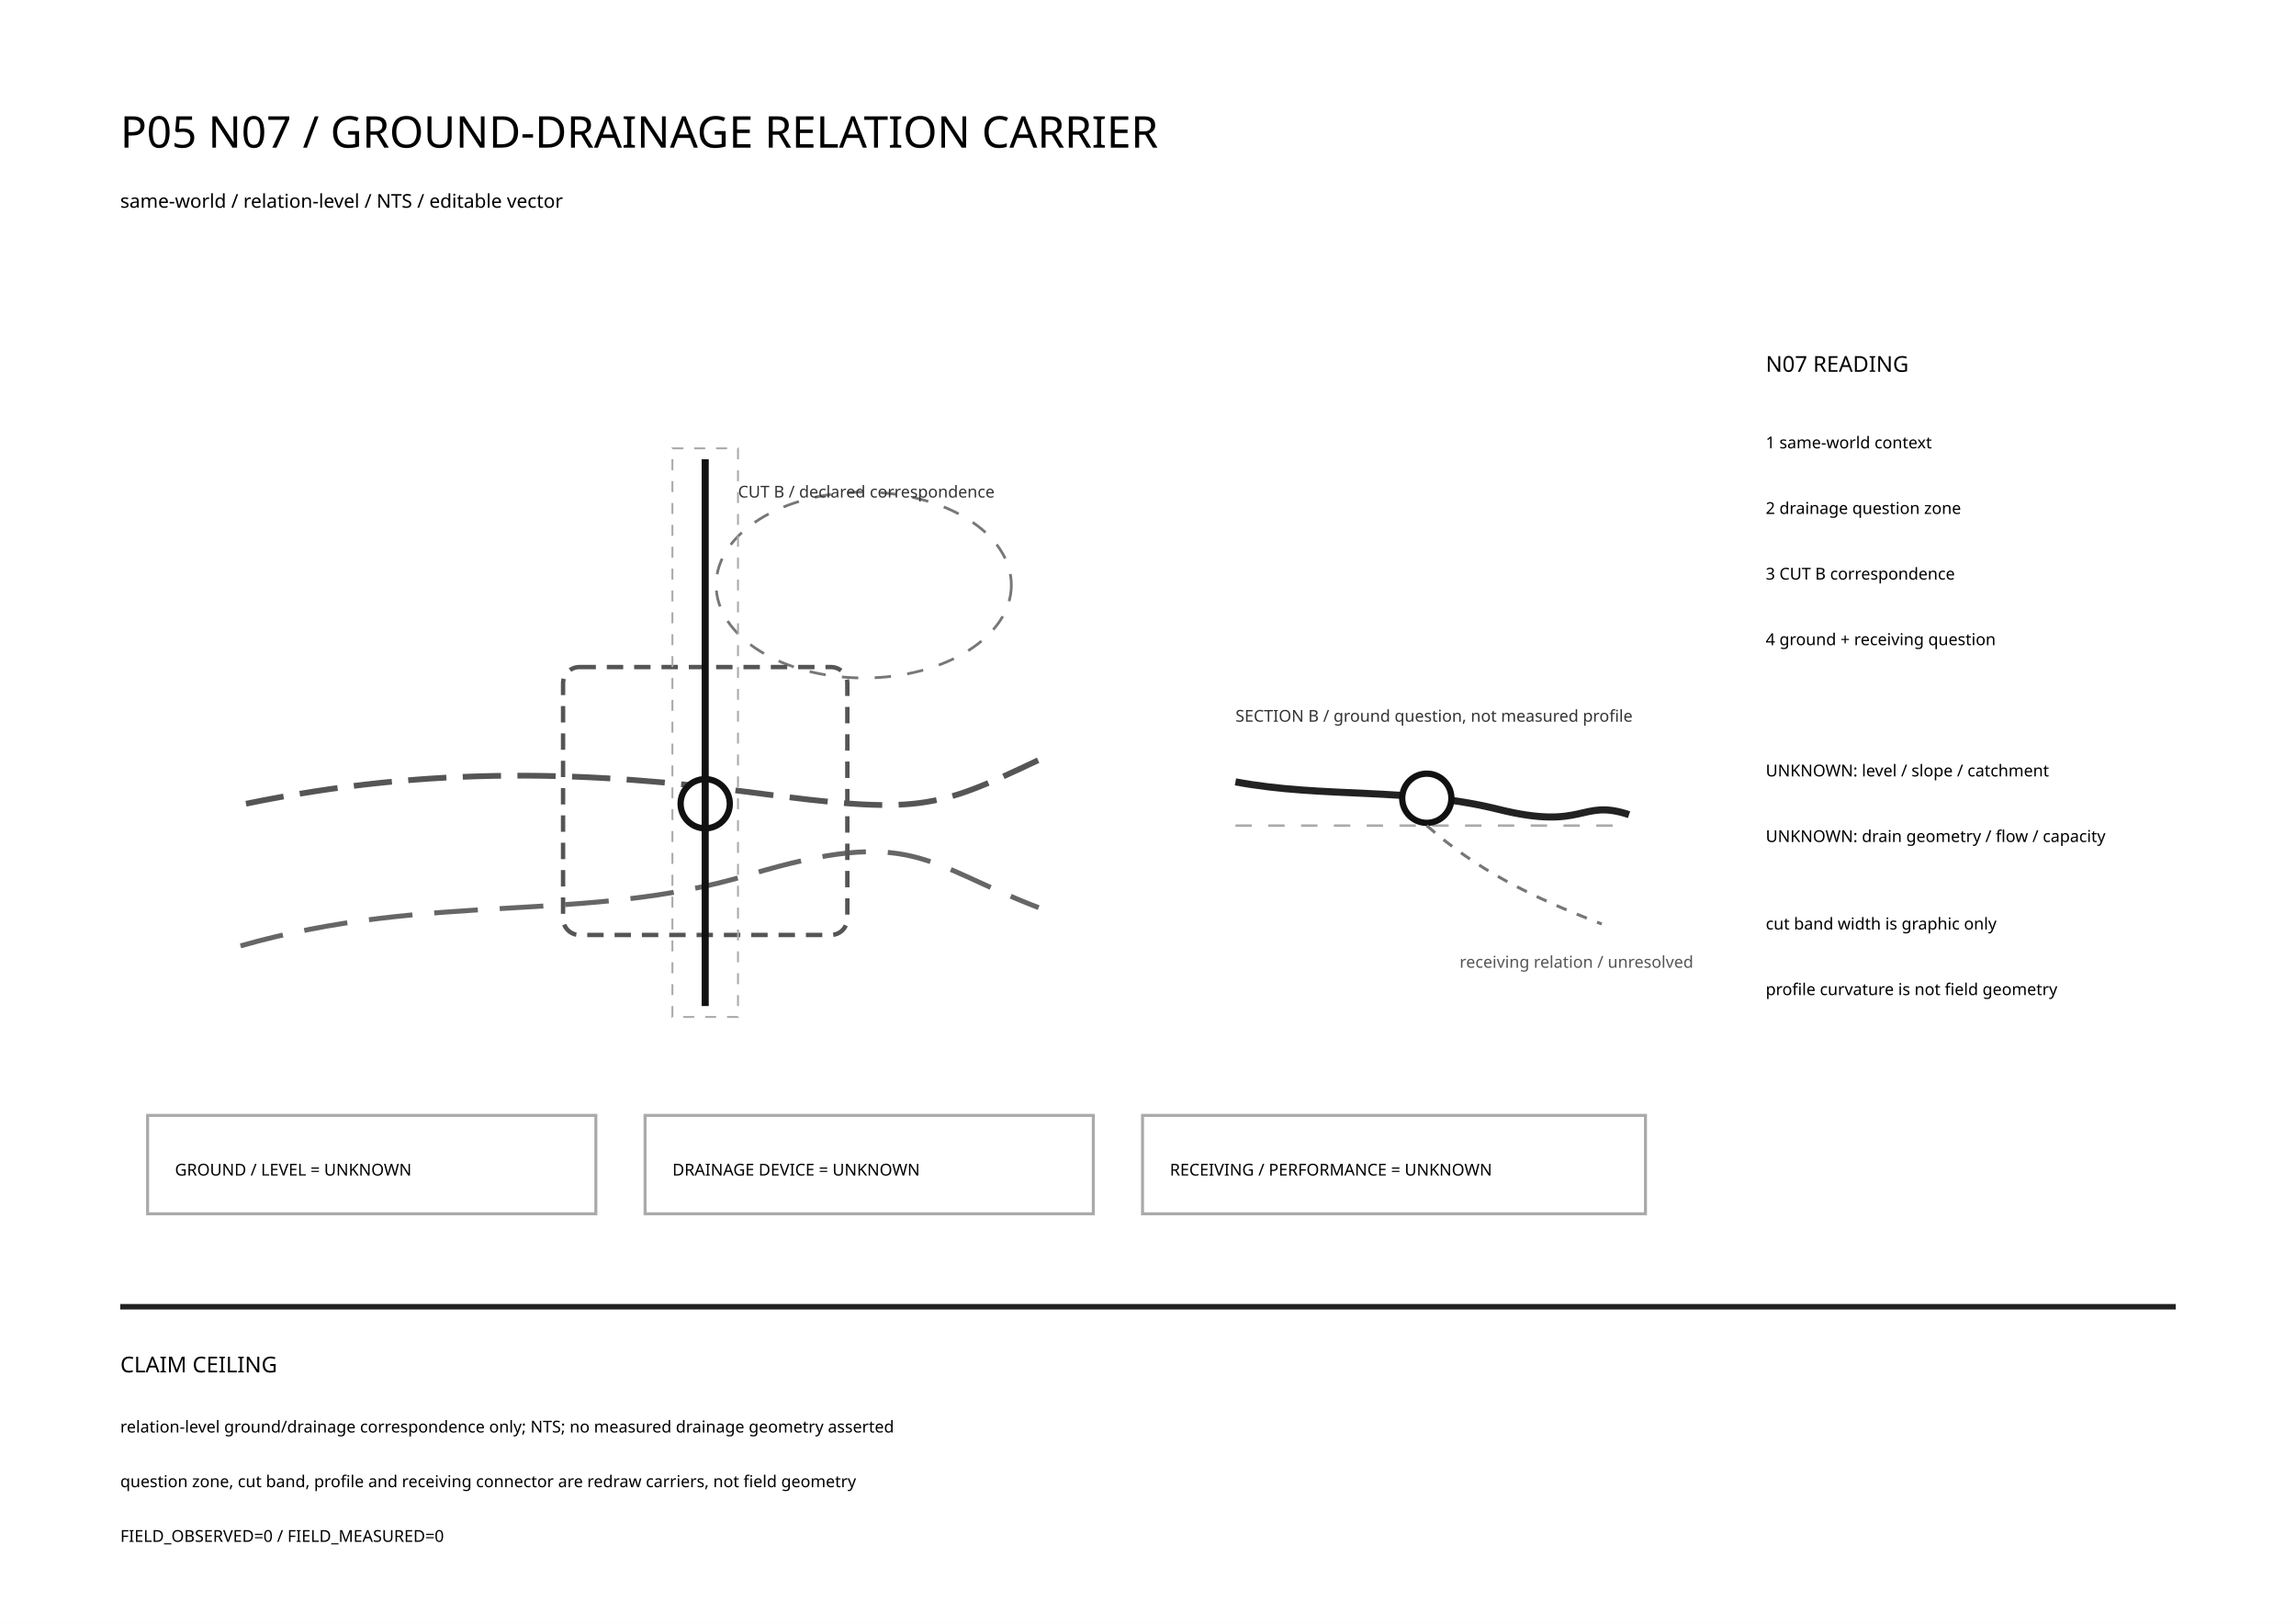
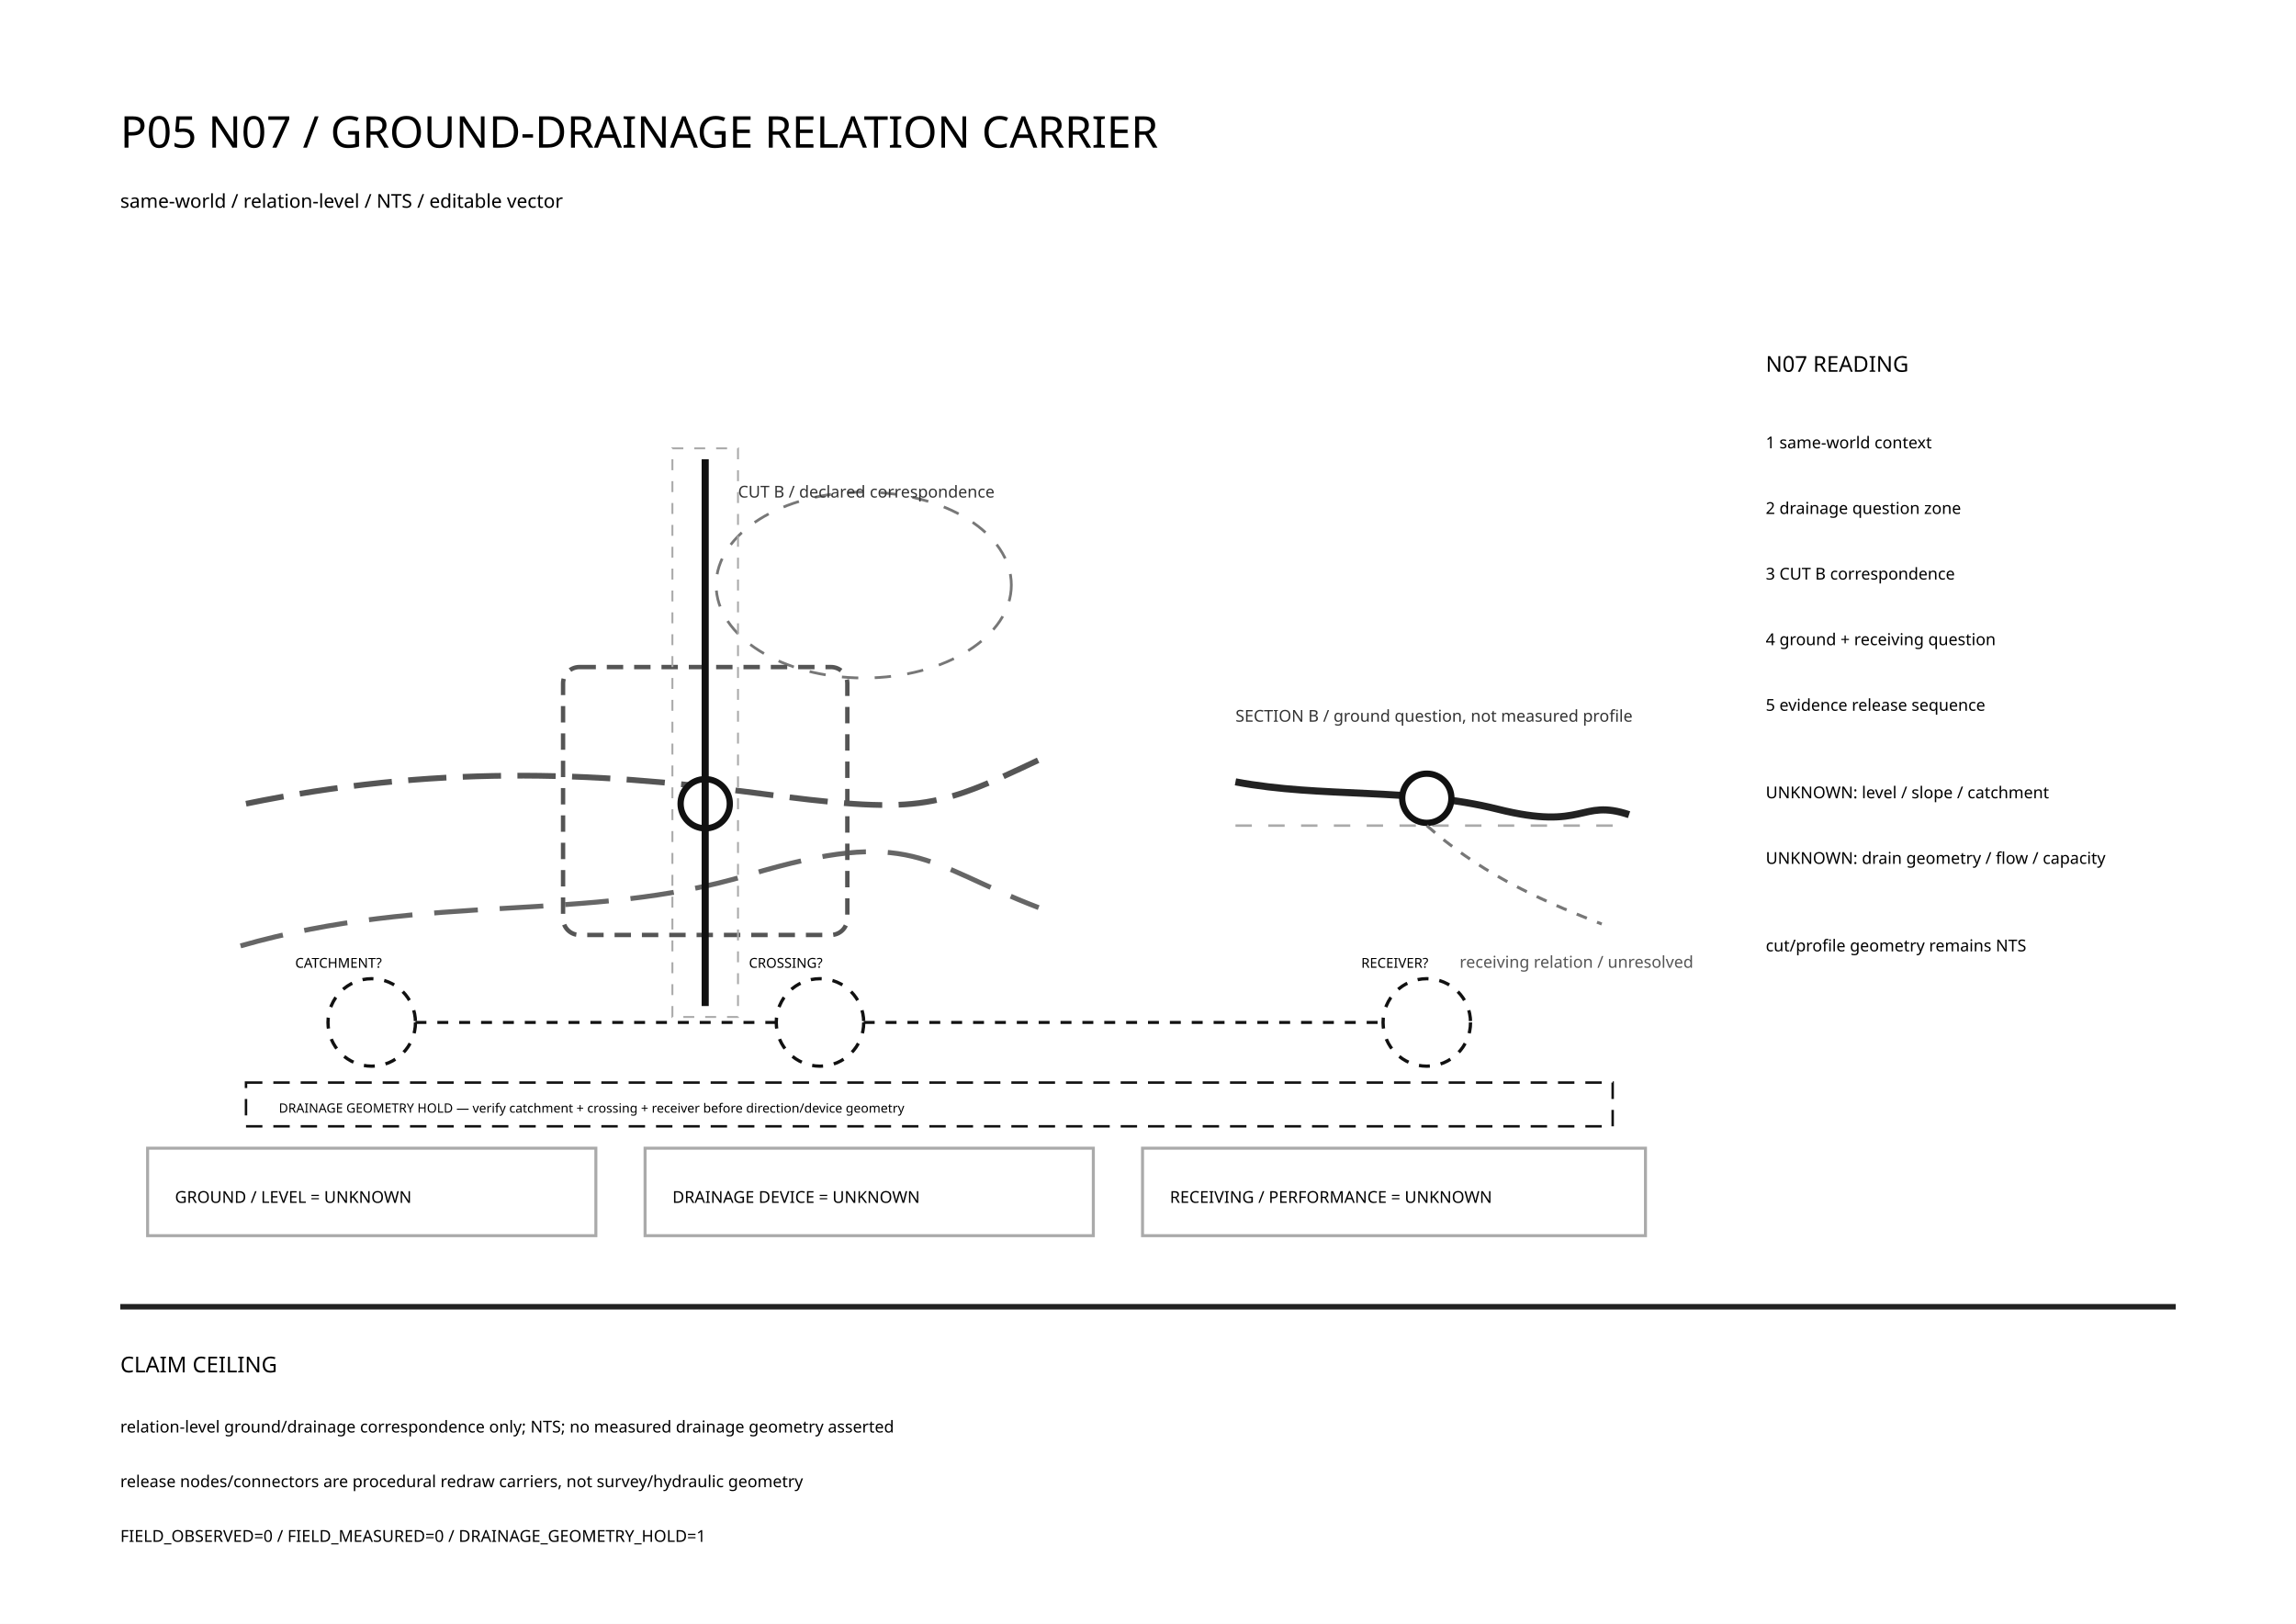
<svg xmlns="http://www.w3.org/2000/svg" width="420mm" height="297mm" viewBox="0 0 420 297">
  <rect width="420" height="297" fill="white" />
  <g id="L00-FRAME" font-family="sans-serif">
    <text x="22" y="27" font-size="8">P05 N07 / GROUND-DRAINAGE RELATION CARRIER</text>
    <text x="22" y="38" font-size="3.5">same-world / relation-level / NTS / editable vector</text>
  </g>
  <g id="L10-PLAN" fill="none">
    <path id="REL-ROUTE-PRIMARY-01" d="M45 147 C79 140 108 141 138 145 S171 148 190 139" stroke="#555" stroke-width="1.05" stroke-dasharray="7 3" />
    <path id="REL-WATER-01" d="M44 173 C79 163 107 169 137 160 S169 158 190 166" stroke="#666" stroke-width="0.9" stroke-dasharray="8 4" />
    <ellipse id="REL-CLUSTER-01" cx="158" cy="107" rx="27" ry="17" stroke="#777" stroke-width="0.5" stroke-dasharray="3 3" />
    <rect id="N07-DRAINAGE-QUESTION-ZONE" x="103" y="122" width="52" height="49" rx="3" stroke="#555" stroke-width="0.8" stroke-dasharray="3 2" />
    <circle id="N07-PLAN-NODE" cx="129" cy="147" r="4.5" fill="white" stroke="#111" stroke-width="1.15" />
    <line id="N07-CUT-B" x1="129" y1="84" x2="129" y2="184" stroke="#111" stroke-width="1.3" />
    <rect id="N07-CUT-UNCERTAINTY" x="123" y="82" width="12" height="104" stroke="#aaa" stroke-width="0.35" stroke-dasharray="2 2" />
    <text x="135" y="91" font-family="sans-serif" font-size="3" fill="#333">CUT B / declared correspondence</text>
  </g>
  <g id="L15-SECTION" fill="none">
    <line id="N07-SECTION-DATUM" x1="226" y1="151" x2="298" y2="151" stroke="#aaa" stroke-width="0.45" stroke-dasharray="3 3" />
    <path id="N07-GROUND-QUESTION" d="M226 143 C242 146 258 144 274 148 S289 146 298 149" stroke="#222" stroke-width="1.3" />
    <circle id="N07-SECTION-CORRESPONDENCE" cx="261" cy="146" r="4.5" fill="white" stroke="#111" stroke-width="1.15" />
    <path id="N07-RECEIVING-RELATION" d="M261 151 C270 159 280 164 293 169" stroke="#777" stroke-width="0.55" stroke-dasharray="2 2" />
    <text x="226" y="132" font-family="sans-serif" font-size="3" fill="#333">SECTION B / ground question, not measured profile</text>
    <text x="267" y="177" font-family="sans-serif" font-size="3" fill="#555">receiving relation / unresolved</text>
  </g>
+   <g id="L18-DRAINAGE-RELEASE" font-family="sans-serif">
+     <circle id="N07-CATCHMENT-EVIDENCE" cx="68" cy="187" r="8" fill="white" stroke="#111" stroke-width="0.6" stroke-dasharray="2 2" />
+     <text x="54" y="177" font-size="2.5">CATCHMENT?</text>
+     <circle id="N07-CROSSING-EVIDENCE" cx="150" cy="187" r="8" fill="white" stroke="#111" stroke-width="0.6" stroke-dasharray="2 2" />
+     <text x="137" y="177" font-size="2.5">CROSSING?</text>
+     <circle id="N07-RECEIVER-EVIDENCE" cx="261" cy="187" r="8" fill="white" stroke="#111" stroke-width="0.6" stroke-dasharray="2 2" />
+     <text x="249" y="177" font-size="2.5">RECEIVER?</text>
+     <path id="N07-RELEASE-SEQUENCE" d="M76 187 H142 M158 187 H253" fill="none" stroke="#111" stroke-width="0.55" stroke-dasharray="2 2" />
+     <rect id="N07-DRAINAGE-GEOMETRY-HOLD" x="45" y="198" width="250" height="8" fill="white" stroke="#111" stroke-width="0.45" stroke-dasharray="3 2" />
+     <text x="51" y="203.5" font-size="2.35">DRAINAGE GEOMETRY HOLD — verify catchment + crossing + receiver before direction/device geometry</text>
+   </g>
  <g id="L20-STATE" font-family="sans-serif">
-     <rect id="N07-GROUND-LEVEL-STATE" x="27" y="204" width="82" height="18" fill="none" stroke="#aaa" stroke-width="0.55" />
-     <rect id="N07-DRAINAGE-DEVICE-STATE" x="118" y="204" width="82" height="18" fill="none" stroke="#aaa" stroke-width="0.55" />
-     <rect id="N07-RECEIVING-PERFORMANCE-STATE" x="209" y="204" width="92" height="18" fill="none" stroke="#aaa" stroke-width="0.55" />
-     <text x="32" y="215" font-size="3">GROUND / LEVEL = UNKNOWN</text>
-     <text x="123" y="215" font-size="3">DRAINAGE DEVICE = UNKNOWN</text>
-     <text x="214" y="215" font-size="3">RECEIVING / PERFORMANCE = UNKNOWN</text>
+     <rect id="N07-GROUND-LEVEL-STATE" x="27" y="210" width="82" height="16" fill="none" stroke="#aaa" stroke-width="0.55" />
+     <rect id="N07-DRAINAGE-DEVICE-STATE" x="118" y="210" width="82" height="16" fill="none" stroke="#aaa" stroke-width="0.55" />
+     <rect id="N07-RECEIVING-PERFORMANCE-STATE" x="209" y="210" width="92" height="16" fill="none" stroke="#aaa" stroke-width="0.55" />
+     <text x="32" y="220" font-size="3">GROUND / LEVEL = UNKNOWN</text>
+     <text x="123" y="220" font-size="3">DRAINAGE DEVICE = UNKNOWN</text>
+     <text x="214" y="220" font-size="3">RECEIVING / PERFORMANCE = UNKNOWN</text>
  </g>
  <g id="L30-READING" font-family="sans-serif">
    <text x="323" y="68" font-size="4">N07 READING</text>
    <text x="323" y="82" font-size="3">1 same-world context</text>
    <text x="323" y="94" font-size="3">2 drainage question zone</text>
    <text x="323" y="106" font-size="3">3 CUT B correspondence</text>
    <text x="323" y="118" font-size="3">4 ground + receiving question</text>
-     <text x="323" y="142" font-size="3">UNKNOWN: level / slope / catchment</text>
-     <text x="323" y="154" font-size="3">UNKNOWN: drain geometry / flow / capacity</text>
-     <text x="323" y="170" font-size="3">cut band width is graphic only</text>
-     <text x="323" y="182" font-size="3">profile curvature is not field geometry</text>
+     <text x="323" y="130" font-size="3">5 evidence release sequence</text>
+     <text x="323" y="146" font-size="3">UNKNOWN: level / slope / catchment</text>
+     <text x="323" y="158" font-size="3">UNKNOWN: drain geometry / flow / capacity</text>
+     <text x="323" y="174" font-size="3">cut/profile geometry remains NTS</text>
  </g>
  <g id="L40-CLAIM" font-family="sans-serif">
    <line x1="22" y1="239" x2="398" y2="239" stroke="#222" />
    <text x="22" y="251" font-size="4">CLAIM CEILING</text>
    <text x="22" y="262" font-size="3">relation-level ground/drainage correspondence only; NTS; no measured drainage geometry asserted</text>
-     <text x="22" y="272" font-size="3">question zone, cut band, profile and receiving connector are redraw carriers, not field geometry</text>
-     <text x="22" y="282" font-size="3">FIELD_OBSERVED=0 / FIELD_MEASURED=0</text>
+     <text x="22" y="272" font-size="3">release nodes/connectors are procedural redraw carriers, not survey/hydraulic geometry</text>
+     <text x="22" y="282" font-size="3">FIELD_OBSERVED=0 / FIELD_MEASURED=0 / DRAINAGE_GEOMETRY_HOLD=1</text>
  </g>
</svg>
